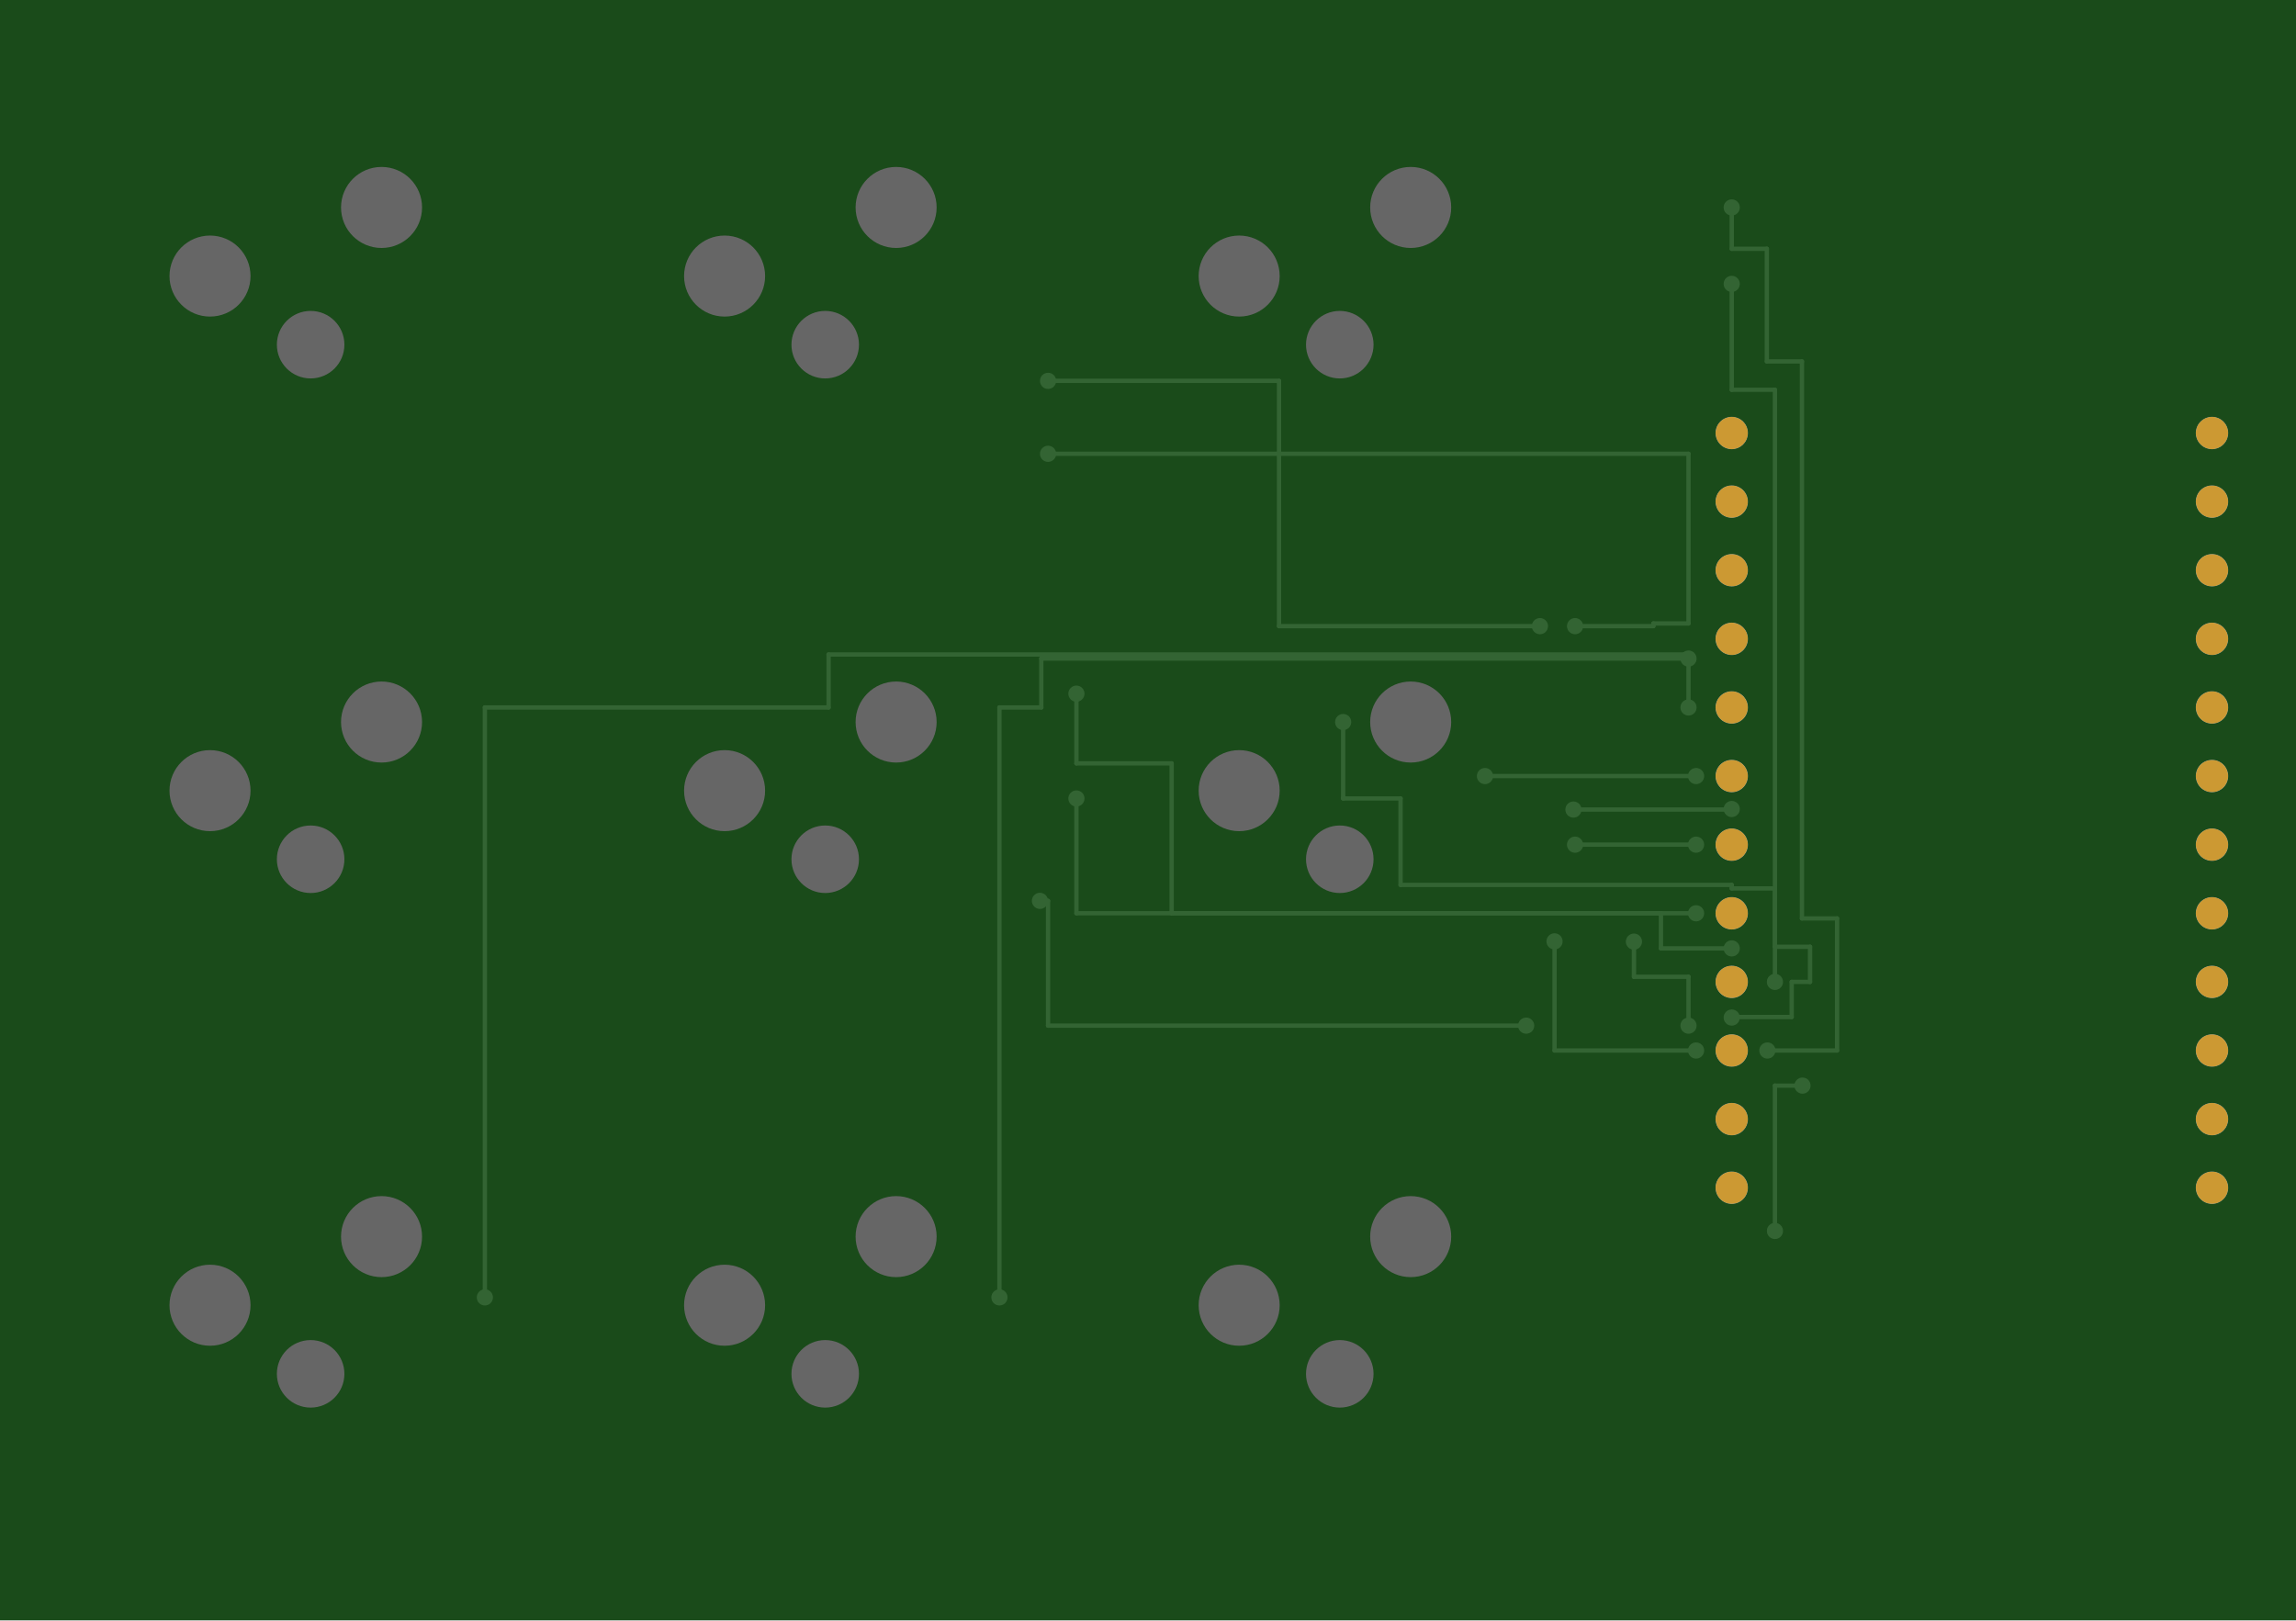
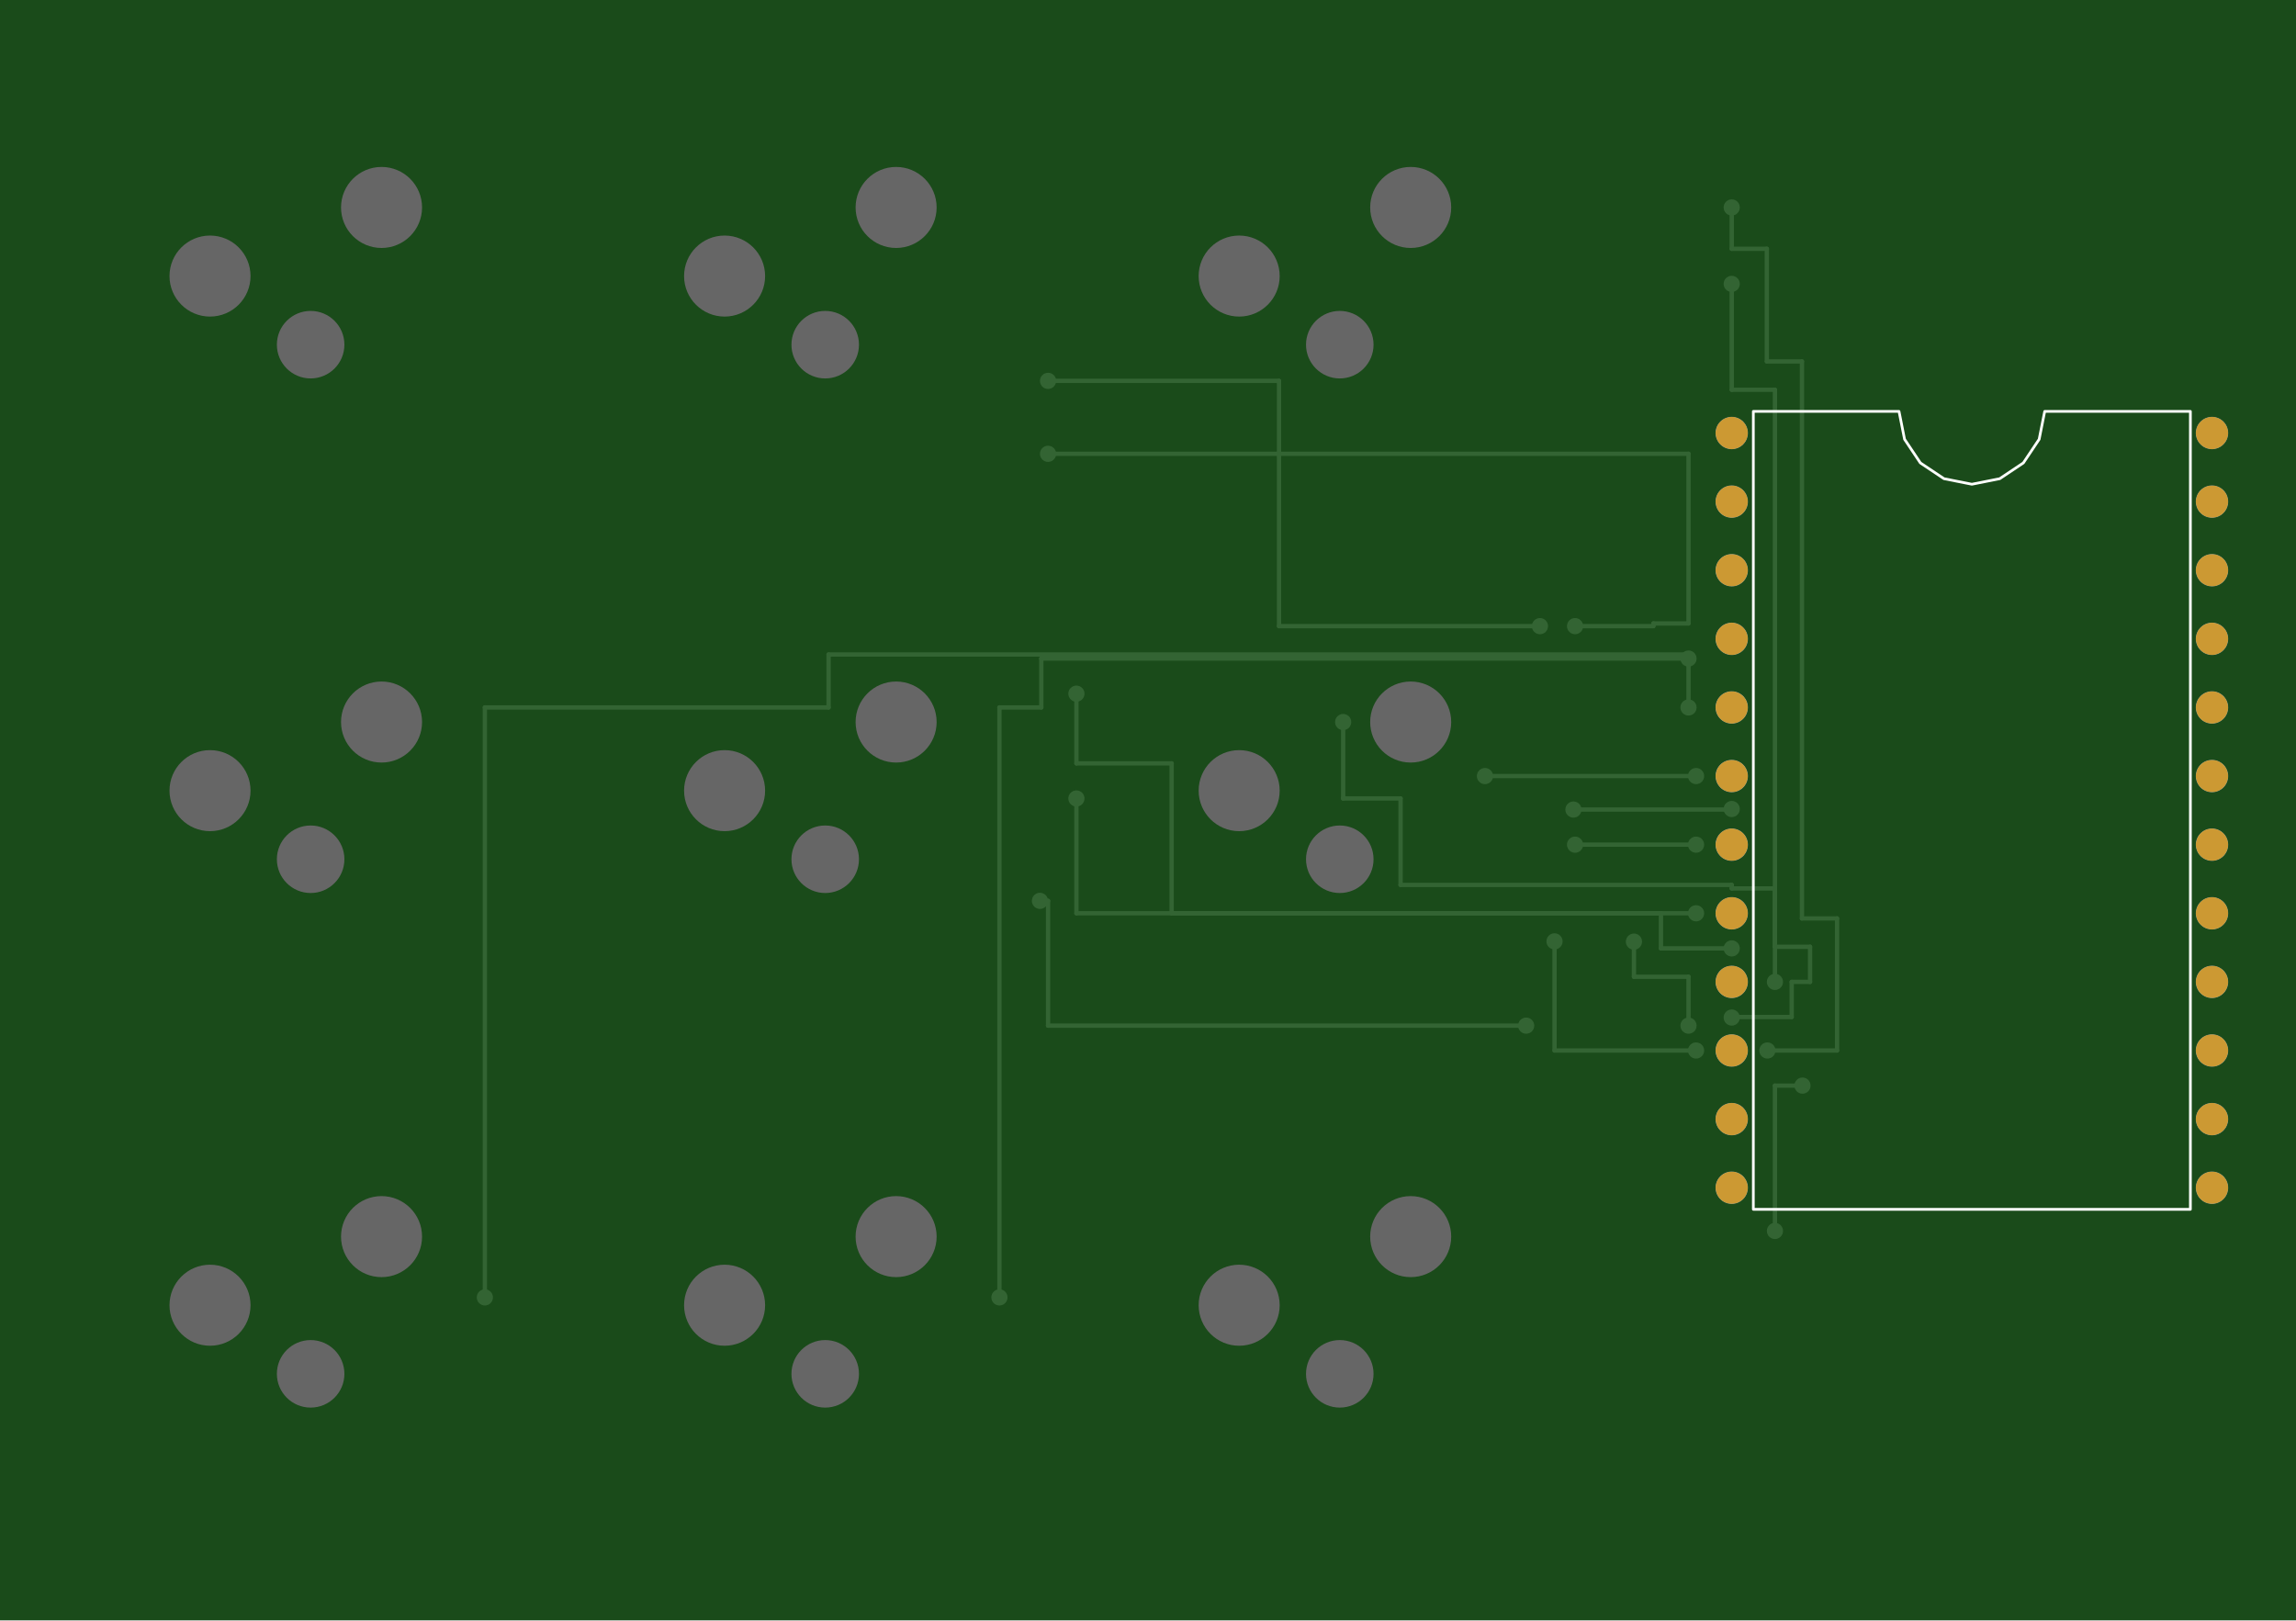
- <svg xmlns="http://www.w3.org/2000/svg" xmlns:xlink="http://www.w3.org/1999/xlink" version="1.1" stroke-linecap="round" stroke-linejoin="round" stroke-width="0" fill-rule="evenodd" clip-rule="evenodd" id="v-3ApDsMpRyZ_top" viewBox="-42500 -30000 85000 60000" width="85mm" height="60mm">
+ <svg xmlns="http://www.w3.org/2000/svg" xmlns:xlink="http://www.w3.org/1999/xlink" version="1.1" stroke-linecap="round" stroke-linejoin="round" stroke-width="0" fill-rule="evenodd" clip-rule="evenodd" id="lJYv-W0SG6hV_top" viewBox="-42500 -30000 85000 60000" width="85mm" height="60mm">
  <defs>
-     <style>.v-3ApDsMpRyZ_fr4 {color: #666666;}
- .v-3ApDsMpRyZ_cu {color: #cccccc;}
- .v-3ApDsMpRyZ_cf {color: #cc9933;}
- .v-3ApDsMpRyZ_sm {color: #004200; opacity: 0.749;}
- .v-3ApDsMpRyZ_ss {color: #ffffff;}
- .v-3ApDsMpRyZ_sp {color: #999999;}
- .v-3ApDsMpRyZ_out {color: #000000;}</style>
-     <circle cx="0" cy="0" r="600" id="Z3fhU_9qzaRr_pad-13" />
-     <circle cx="0" cy="0" r="300" id="Z3fhU_9qzaRr_pad-14" />
-     <circle cx="0" cy="0" r="1500" id="tProoysjx56x_pad-11" />
-     <circle cx="0" cy="0" r="1250" id="tProoysjx56x_pad-12" />
-     <circle cx="0" cy="0" r="600" id="tProoysjx56x_pad-13" />
-     <g id="v-3ApDsMpRyZ_top_copper">
-       <use xlink:href="#Z3fhU_9qzaRr_pad-13" x="21610" y="13970" />
-       <use xlink:href="#Z3fhU_9qzaRr_pad-13" x="21610" y="11430" />
-       <use xlink:href="#Z3fhU_9qzaRr_pad-13" x="21610" y="8890" />
-       <use xlink:href="#Z3fhU_9qzaRr_pad-13" x="21610" y="6350" />
-       <use xlink:href="#Z3fhU_9qzaRr_pad-13" x="21610" y="3810" />
-       <use xlink:href="#Z3fhU_9qzaRr_pad-13" x="21610" y="1270" />
-       <use xlink:href="#Z3fhU_9qzaRr_pad-13" x="21610" y="-1270" />
-       <use xlink:href="#Z3fhU_9qzaRr_pad-13" x="21610" y="-3810" />
-       <use xlink:href="#Z3fhU_9qzaRr_pad-13" x="21610" y="-6350" />
-       <use xlink:href="#Z3fhU_9qzaRr_pad-13" x="21610" y="-8890" />
-       <use xlink:href="#Z3fhU_9qzaRr_pad-13" x="21610" y="-11430" />
-       <use xlink:href="#Z3fhU_9qzaRr_pad-13" x="21610" y="-13970" />
-       <use xlink:href="#Z3fhU_9qzaRr_pad-13" x="39390" y="-13970" />
-       <use xlink:href="#Z3fhU_9qzaRr_pad-13" x="39390" y="-11430" />
-       <use xlink:href="#Z3fhU_9qzaRr_pad-13" x="39390" y="-8890" />
-       <use xlink:href="#Z3fhU_9qzaRr_pad-13" x="39390" y="-6350" />
-       <use xlink:href="#Z3fhU_9qzaRr_pad-13" x="39390" y="-3810" />
-       <use xlink:href="#Z3fhU_9qzaRr_pad-13" x="39390" y="-1270" />
-       <use xlink:href="#Z3fhU_9qzaRr_pad-13" x="39390" y="1270" />
-       <use xlink:href="#Z3fhU_9qzaRr_pad-13" x="39390" y="3810" />
-       <use xlink:href="#Z3fhU_9qzaRr_pad-13" x="39390" y="6350" />
-       <use xlink:href="#Z3fhU_9qzaRr_pad-13" x="39390" y="8890" />
-       <use xlink:href="#Z3fhU_9qzaRr_pad-13" x="39390" y="11430" />
-       <use xlink:href="#Z3fhU_9qzaRr_pad-13" x="39390" y="13970" />
+     <style>.lJYv-W0SG6hV_fr4 {color: #666666;}
+ .lJYv-W0SG6hV_cu {color: #cccccc;}
+ .lJYv-W0SG6hV_cf {color: #cc9933;}
+ .lJYv-W0SG6hV_sm {color: #004200; opacity: 0.749;}
+ .lJYv-W0SG6hV_ss {color: #ffffff;}
+ .lJYv-W0SG6hV_sp {color: #999999;}
+ .lJYv-W0SG6hV_out {color: #000000;}</style>
+     <circle cx="0" cy="0" r="600" id="dc0fP7xdQJue_pad-13" />
+     <circle cx="0" cy="0" r="300" id="dc0fP7xdQJue_pad-15" />
+     <circle cx="0" cy="0" r="1500" id="FWIDuzPxiMf1_pad-11" />
+     <circle cx="0" cy="0" r="1250" id="FWIDuzPxiMf1_pad-12" />
+     <circle cx="0" cy="0" r="600" id="FWIDuzPxiMf1_pad-13" />
+     <g id="lJYv-W0SG6hV_top_copper">
+       <use xlink:href="#dc0fP7xdQJue_pad-13" x="21610" y="13970" />
+       <use xlink:href="#dc0fP7xdQJue_pad-13" x="21610" y="11430" />
+       <use xlink:href="#dc0fP7xdQJue_pad-13" x="21610" y="8890" />
+       <use xlink:href="#dc0fP7xdQJue_pad-13" x="21610" y="6350" />
+       <use xlink:href="#dc0fP7xdQJue_pad-13" x="21610" y="3810" />
+       <use xlink:href="#dc0fP7xdQJue_pad-13" x="21610" y="1270" />
+       <use xlink:href="#dc0fP7xdQJue_pad-13" x="21610" y="-1270" />
+       <use xlink:href="#dc0fP7xdQJue_pad-13" x="21610" y="-3810" />
+       <use xlink:href="#dc0fP7xdQJue_pad-13" x="21610" y="-6350" />
+       <use xlink:href="#dc0fP7xdQJue_pad-13" x="21610" y="-8890" />
+       <use xlink:href="#dc0fP7xdQJue_pad-13" x="21610" y="-11430" />
+       <use xlink:href="#dc0fP7xdQJue_pad-13" x="21610" y="-13970" />
+       <use xlink:href="#dc0fP7xdQJue_pad-13" x="39390" y="-13970" />
+       <use xlink:href="#dc0fP7xdQJue_pad-13" x="39390" y="-11430" />
+       <use xlink:href="#dc0fP7xdQJue_pad-13" x="39390" y="-8890" />
+       <use xlink:href="#dc0fP7xdQJue_pad-13" x="39390" y="-6350" />
+       <use xlink:href="#dc0fP7xdQJue_pad-13" x="39390" y="-3810" />
+       <use xlink:href="#dc0fP7xdQJue_pad-13" x="39390" y="-1270" />
+       <use xlink:href="#dc0fP7xdQJue_pad-13" x="39390" y="1270" />
+       <use xlink:href="#dc0fP7xdQJue_pad-13" x="39390" y="3810" />
+       <use xlink:href="#dc0fP7xdQJue_pad-13" x="39390" y="6350" />
+       <use xlink:href="#dc0fP7xdQJue_pad-13" x="39390" y="8890" />
+       <use xlink:href="#dc0fP7xdQJue_pad-13" x="39390" y="11430" />
+       <use xlink:href="#dc0fP7xdQJue_pad-13" x="39390" y="13970" />
      <path d="M -2650 440 -2650 -3810" fill="none" stroke-width="160" />
      <path d="M -2650 -3810 20290 -3810" fill="none" stroke-width="160" />
      <path d="M 20290 -3810 20290 -3810" fill="none" stroke-width="160" />
-       <use xlink:href="#Z3fhU_9qzaRr_pad-14" x="-2650" y="440" />
-       <use xlink:href="#Z3fhU_9qzaRr_pad-14" x="20290" y="-3810" />
+       <use xlink:href="#dc0fP7xdQJue_pad-15" x="-2650" y="440" />
+       <use xlink:href="#dc0fP7xdQJue_pad-15" x="20290" y="-3810" />
      <path d="M 7225 3270 7225 440" fill="none" stroke-width="160" />
      <path d="M 7225 440 9350 440" fill="none" stroke-width="160" />
      <path d="M 9350 440 9350 -2760" fill="none" stroke-width="160" />
      <path d="M 9350 -2760 21610 -2760" fill="none" stroke-width="160" />
      <path d="M 21610 -2760 21610 -2890" fill="none" stroke-width="160" />
      <path d="M 21610 -2890 23210 -2890" fill="none" stroke-width="160" />
      <path d="M 23210 -2890 23210 -6350" fill="none" stroke-width="160" />
      <path d="M 23210 -6350 23210 -6350" fill="none" stroke-width="160" />
-       <use xlink:href="#Z3fhU_9qzaRr_pad-14" x="7225" y="3270" />
-       <use xlink:href="#Z3fhU_9qzaRr_pad-14" x="23210" y="-6350" />
+       <use xlink:href="#dc0fP7xdQJue_pad-15" x="7225" y="3270" />
+       <use xlink:href="#dc0fP7xdQJue_pad-15" x="23210" y="-6350" />
      <path d="M 15050 -4850 15050 -8890" fill="none" stroke-width="160" />
      <path d="M 15050 -8890 20290 -8890" fill="none" stroke-width="160" />
      <path d="M 20290 -8890 20290 -8890" fill="none" stroke-width="160" />
-       <use xlink:href="#Z3fhU_9qzaRr_pad-14" x="15050" y="-4850" />
-       <use xlink:href="#Z3fhU_9qzaRr_pad-14" x="20290" y="-8890" />
+       <use xlink:href="#dc0fP7xdQJue_pad-15" x="15050" y="-4850" />
+       <use xlink:href="#dc0fP7xdQJue_pad-15" x="20290" y="-8890" />
      <path d="M -2650 4320 -2650 1740" fill="none" stroke-width="160" />
      <path d="M -2650 1740 875 1740" fill="none" stroke-width="160" />
      <path d="M 875 1740 875 -3810" fill="none" stroke-width="160" />
      <path d="M 875 -3810 18990 -3810" fill="none" stroke-width="160" />
      <path d="M 18990 -3810 18990 -5110" fill="none" stroke-width="160" />
      <path d="M 18990 -5110 21610 -5110" fill="none" stroke-width="160" />
      <path d="M 21610 -5110 21610 -5110" fill="none" stroke-width="160" />
-       <use xlink:href="#Z3fhU_9qzaRr_pad-14" x="-2650" y="4320" />
-       <use xlink:href="#Z3fhU_9qzaRr_pad-14" x="21610" y="-5110" />
+       <use xlink:href="#dc0fP7xdQJue_pad-15" x="-2650" y="4320" />
+       <use xlink:href="#dc0fP7xdQJue_pad-15" x="21610" y="-5110" />
      <path d="M 21610 19490 21610 15570" fill="none" stroke-width="160" />
      <path d="M 21610 15570 23210 15570" fill="none" stroke-width="160" />
      <path d="M 23210 15570 23210 -5050" fill="none" stroke-width="160" />
      <path d="M 23210 -5050 24510 -5050" fill="none" stroke-width="160" />
      <path d="M 24510 -5050 24510 -6350" fill="none" stroke-width="160" />
      <path d="M 24510 -6350 23830 -6350" fill="none" stroke-width="160" />
      <path d="M 23830 -6350 23830 -7650" fill="none" stroke-width="160" />
      <path d="M 23830 -7650 21610 -7650" fill="none" stroke-width="160" />
      <path d="M 21610 -7650 21610 -7670" fill="none" stroke-width="160" />
      <path d="M 21610 -7670 21610 -7670" fill="none" stroke-width="160" />
-       <use xlink:href="#Z3fhU_9qzaRr_pad-14" x="21610" y="19490" />
-       <use xlink:href="#Z3fhU_9qzaRr_pad-14" x="21610" y="-7670" />
+       <use xlink:href="#dc0fP7xdQJue_pad-15" x="21610" y="19490" />
+       <use xlink:href="#dc0fP7xdQJue_pad-15" x="21610" y="-7670" />
      <path d="M 21610 22320 21610 20790" fill="none" stroke-width="160" />
      <path d="M 21610 20790 22910 20790" fill="none" stroke-width="160" />
      <path d="M 22910 20790 22910 16620" fill="none" stroke-width="160" />
      <path d="M 22910 16620 24210 16620" fill="none" stroke-width="160" />
      <path d="M 24210 16620 24210 -4000" fill="none" stroke-width="160" />
      <path d="M 24210 -4000 25510 -4000" fill="none" stroke-width="160" />
      <path d="M 25510 -4000 25510 -8890" fill="none" stroke-width="160" />
      <path d="M 25510 -8890 22930 -8890" fill="none" stroke-width="160" />
      <path d="M 22930 -8890 22930 -8890" fill="none" stroke-width="160" />
-       <use xlink:href="#Z3fhU_9qzaRr_pad-14" x="21610" y="22320" />
-       <use xlink:href="#Z3fhU_9qzaRr_pad-14" x="22930" y="-8890" />
+       <use xlink:href="#dc0fP7xdQJue_pad-15" x="21610" y="22320" />
+       <use xlink:href="#dc0fP7xdQJue_pad-15" x="22930" y="-8890" />
      <path d="M -24550 -18030 -24550 3810" fill="none" stroke-width="160" />
      <path d="M -24550 3810 -11825 3810" fill="none" stroke-width="160" />
      <path d="M -11825 3810 -11825 5770" fill="none" stroke-width="160" />
      <path d="M -11825 5770 20010 5770" fill="none" stroke-width="160" />
      <path d="M 20010 5770 20010 3810" fill="none" stroke-width="160" />
      <path d="M 20010 3810 20010 3810" fill="none" stroke-width="160" />
-       <use xlink:href="#Z3fhU_9qzaRr_pad-14" x="-24550" y="-18030" />
-       <use xlink:href="#Z3fhU_9qzaRr_pad-14" x="20010" y="3810" />
+       <use xlink:href="#dc0fP7xdQJue_pad-15" x="-24550" y="-18030" />
+       <use xlink:href="#dc0fP7xdQJue_pad-15" x="20010" y="3810" />
      <path d="M -5500 -18030 -5500 3810" fill="none" stroke-width="160" />
      <path d="M -5500 3810 -3950 3810" fill="none" stroke-width="160" />
      <path d="M -3950 3810 -3950 5620" fill="none" stroke-width="160" />
      <path d="M -3950 5620 20010 5620" fill="none" stroke-width="160" />
      <path d="M 20010 5620 20010 5620" fill="none" stroke-width="160" />
-       <use xlink:href="#Z3fhU_9qzaRr_pad-14" x="-5500" y="-18030" />
-       <use xlink:href="#Z3fhU_9qzaRr_pad-14" x="20010" y="5620" />
+       <use xlink:href="#dc0fP7xdQJue_pad-15" x="-5500" y="-18030" />
+       <use xlink:href="#dc0fP7xdQJue_pad-15" x="20010" y="5620" />
      <path d="M 23210 -15570 23210 -10190" fill="none" stroke-width="160" />
      <path d="M 23210 -10190 24230 -10190" fill="none" stroke-width="160" />
      <path d="M 24230 -10190 24230 -10190" fill="none" stroke-width="160" />
-       <use xlink:href="#Z3fhU_9qzaRr_pad-14" x="23210" y="-15570" />
-       <use xlink:href="#Z3fhU_9qzaRr_pad-14" x="24230" y="-10190" />
+       <use xlink:href="#dc0fP7xdQJue_pad-15" x="23210" y="-15570" />
+       <use xlink:href="#dc0fP7xdQJue_pad-15" x="24230" y="-10190" />
      <path d="M -4000 -3350 -3700 -3350" fill="none" stroke-width="160" />
      <path d="M -3700 -3350 -3700 -7970" fill="none" stroke-width="160" />
      <path d="M -3700 -7970 14000 -7970" fill="none" stroke-width="160" />
      <path d="M 14000 -7970 14000 -7970" fill="none" stroke-width="160" />
      <path d="M 20010 -7970 20010 -6160" fill="none" stroke-width="160" />
      <path d="M 20010 -6160 17990 -6160" fill="none" stroke-width="160" />
      <path d="M 17990 -6160 17990 -4860" fill="none" stroke-width="160" />
      <path d="M 17990 -4860 17990 -4860" fill="none" stroke-width="160" />
-       <use xlink:href="#Z3fhU_9qzaRr_pad-14" x="-4000" y="-3350" />
-       <use xlink:href="#Z3fhU_9qzaRr_pad-14" x="14000" y="-7970" />
-       <use xlink:href="#Z3fhU_9qzaRr_pad-14" x="20010" y="-7970" />
-       <use xlink:href="#Z3fhU_9qzaRr_pad-14" x="17990" y="-4860" />
+       <use xlink:href="#dc0fP7xdQJue_pad-15" x="-4000" y="-3350" />
+       <use xlink:href="#dc0fP7xdQJue_pad-15" x="14000" y="-7970" />
+       <use xlink:href="#dc0fP7xdQJue_pad-15" x="20010" y="-7970" />
+       <use xlink:href="#dc0fP7xdQJue_pad-15" x="17990" y="-4860" />
      <path d="M 12475 1270 20290 1270" fill="none" stroke-width="160" />
      <path d="M 20290 1270 20290 1270" fill="none" stroke-width="160" />
-       <use xlink:href="#Z3fhU_9qzaRr_pad-14" x="12475" y="1270" />
-       <use xlink:href="#Z3fhU_9qzaRr_pad-14" x="20290" y="1270" />
+       <use xlink:href="#dc0fP7xdQJue_pad-15" x="12475" y="1270" />
+       <use xlink:href="#dc0fP7xdQJue_pad-15" x="20290" y="1270" />
      <path d="M -3700 13200 20010 13200" fill="none" stroke-width="160" />
      <path d="M 20010 13200 20010 6920" fill="none" stroke-width="160" />
      <path d="M 20010 6920 18710 6920" fill="none" stroke-width="160" />
      <path d="M 18710 6920 18710 6820" fill="none" stroke-width="160" />
      <path d="M 18710 6820 15810 6820" fill="none" stroke-width="160" />
      <path d="M 15810 6820 15810 6820" fill="none" stroke-width="160" />
      <path d="M 15810 -1270 20290 -1270" fill="none" stroke-width="160" />
      <path d="M 20290 -1270 20290 -1270" fill="none" stroke-width="160" />
-       <use xlink:href="#Z3fhU_9qzaRr_pad-14" x="-3700" y="13200" />
-       <use xlink:href="#Z3fhU_9qzaRr_pad-14" x="15810" y="6820" />
-       <use xlink:href="#Z3fhU_9qzaRr_pad-14" x="15810" y="-1270" />
-       <use xlink:href="#Z3fhU_9qzaRr_pad-14" x="20290" y="-1270" />
+       <use xlink:href="#dc0fP7xdQJue_pad-15" x="-3700" y="13200" />
+       <use xlink:href="#dc0fP7xdQJue_pad-15" x="15810" y="6820" />
+       <use xlink:href="#dc0fP7xdQJue_pad-15" x="15810" y="-1270" />
+       <use xlink:href="#dc0fP7xdQJue_pad-15" x="20290" y="-1270" />
      <path d="M -3700 15900 4850 15900" fill="none" stroke-width="160" />
      <path d="M 4850 15900 4850 6820" fill="none" stroke-width="160" />
      <path d="M 4850 6820 14510 6820" fill="none" stroke-width="160" />
      <path d="M 14510 6820 14510 6820" fill="none" stroke-width="160" />
      <path d="M 15750 30 21610 30" fill="none" stroke-width="160" />
      <path d="M 21610 30 21610 50" fill="none" stroke-width="160" />
      <path d="M 21610 50 21610 50" fill="none" stroke-width="160" />
-       <use xlink:href="#Z3fhU_9qzaRr_pad-14" x="-3700" y="15900" />
-       <use xlink:href="#Z3fhU_9qzaRr_pad-14" x="14510" y="6820" />
-       <use xlink:href="#Z3fhU_9qzaRr_pad-14" x="15750" y="30" />
-       <use xlink:href="#Z3fhU_9qzaRr_pad-14" x="21610" y="50" />
-     </g>
-     <g id="v-3ApDsMpRyZ_top_soldermask">
-       <use xlink:href="#tProoysjx56x_pad-11" x="-28375" y="-15780" />
-       <use xlink:href="#tProoysjx56x_pad-11" x="-34725" y="-18320" />
-       <use xlink:href="#tProoysjx56x_pad-12" x="-31000" y="-20860" />
-       <use xlink:href="#tProoysjx56x_pad-11" x="-9325" y="-15780" />
-       <use xlink:href="#tProoysjx56x_pad-11" x="-15675" y="-18320" />
-       <use xlink:href="#tProoysjx56x_pad-12" x="-11950" y="-20860" />
-       <use xlink:href="#tProoysjx56x_pad-11" x="9725" y="-15780" />
-       <use xlink:href="#tProoysjx56x_pad-11" x="3375" y="-18320" />
-       <use xlink:href="#tProoysjx56x_pad-12" x="7100" y="-20860" />
-       <use xlink:href="#tProoysjx56x_pad-11" x="-28375" y="3270" />
-       <use xlink:href="#tProoysjx56x_pad-11" x="-34725" y="730" />
-       <use xlink:href="#tProoysjx56x_pad-12" x="-31000" y="-1810" />
-       <use xlink:href="#tProoysjx56x_pad-11" x="-9325" y="3270" />
-       <use xlink:href="#tProoysjx56x_pad-11" x="-15675" y="730" />
-       <use xlink:href="#tProoysjx56x_pad-12" x="-11950" y="-1810" />
-       <use xlink:href="#tProoysjx56x_pad-11" x="9725" y="3270" />
-       <use xlink:href="#tProoysjx56x_pad-11" x="3375" y="730" />
-       <use xlink:href="#tProoysjx56x_pad-12" x="7100" y="-1810" />
-       <use xlink:href="#tProoysjx56x_pad-11" x="-28375" y="22320" />
-       <use xlink:href="#tProoysjx56x_pad-11" x="-34725" y="19780" />
-       <use xlink:href="#tProoysjx56x_pad-12" x="-31000" y="17240" />
-       <use xlink:href="#tProoysjx56x_pad-11" x="-9325" y="22320" />
-       <use xlink:href="#tProoysjx56x_pad-11" x="-15675" y="19780" />
-       <use xlink:href="#tProoysjx56x_pad-12" x="-11950" y="17240" />
-       <use xlink:href="#tProoysjx56x_pad-11" x="9725" y="22320" />
-       <use xlink:href="#tProoysjx56x_pad-11" x="3375" y="19780" />
-       <use xlink:href="#tProoysjx56x_pad-12" x="7100" y="17240" />
-       <use xlink:href="#tProoysjx56x_pad-13" x="21610" y="13970" />
-       <use xlink:href="#tProoysjx56x_pad-13" x="21610" y="11430" />
-       <use xlink:href="#tProoysjx56x_pad-13" x="21610" y="8890" />
-       <use xlink:href="#tProoysjx56x_pad-13" x="21610" y="6350" />
-       <use xlink:href="#tProoysjx56x_pad-13" x="21610" y="3810" />
-       <use xlink:href="#tProoysjx56x_pad-13" x="21610" y="1270" />
-       <use xlink:href="#tProoysjx56x_pad-13" x="21610" y="-1270" />
-       <use xlink:href="#tProoysjx56x_pad-13" x="21610" y="-3810" />
-       <use xlink:href="#tProoysjx56x_pad-13" x="21610" y="-6350" />
-       <use xlink:href="#tProoysjx56x_pad-13" x="21610" y="-8890" />
-       <use xlink:href="#tProoysjx56x_pad-13" x="21610" y="-11430" />
-       <use xlink:href="#tProoysjx56x_pad-13" x="21610" y="-13970" />
-       <use xlink:href="#tProoysjx56x_pad-13" x="39390" y="-13970" />
-       <use xlink:href="#tProoysjx56x_pad-13" x="39390" y="-11430" />
-       <use xlink:href="#tProoysjx56x_pad-13" x="39390" y="-8890" />
-       <use xlink:href="#tProoysjx56x_pad-13" x="39390" y="-6350" />
-       <use xlink:href="#tProoysjx56x_pad-13" x="39390" y="-3810" />
-       <use xlink:href="#tProoysjx56x_pad-13" x="39390" y="-1270" />
-       <use xlink:href="#tProoysjx56x_pad-13" x="39390" y="1270" />
-       <use xlink:href="#tProoysjx56x_pad-13" x="39390" y="3810" />
-       <use xlink:href="#tProoysjx56x_pad-13" x="39390" y="6350" />
-       <use xlink:href="#tProoysjx56x_pad-13" x="39390" y="8890" />
-       <use xlink:href="#tProoysjx56x_pad-13" x="39390" y="11430" />
-       <use xlink:href="#tProoysjx56x_pad-13" x="39390" y="13970" />
-     </g>
-     <clipPath id="v-3ApDsMpRyZ_top_outline">
+       <use xlink:href="#dc0fP7xdQJue_pad-15" x="-3700" y="15900" />
+       <use xlink:href="#dc0fP7xdQJue_pad-15" x="14510" y="6820" />
+       <use xlink:href="#dc0fP7xdQJue_pad-15" x="15750" y="30" />
+       <use xlink:href="#dc0fP7xdQJue_pad-15" x="21610" y="50" />
+     </g>
+     <g id="lJYv-W0SG6hV_top_silkscreen">
+       <path d="M 22410 -14770 22410 14770 27803.333 14770 28008.605 13738.03 28593.169 12863.169 29468.03 12278.605 30500 12073.333 31531.97 12278.605 32406.831 12863.169 32991.395 13738.03 33196.667 14770 38590 14770 38590 -14770 22410 -14770" fill="none" stroke-width="100" />
+     </g>
+     <g id="lJYv-W0SG6hV_top_soldermask">
+       <use xlink:href="#FWIDuzPxiMf1_pad-11" x="-28375" y="-15780" />
+       <use xlink:href="#FWIDuzPxiMf1_pad-11" x="-34725" y="-18320" />
+       <use xlink:href="#FWIDuzPxiMf1_pad-12" x="-31000" y="-20860" />
+       <use xlink:href="#FWIDuzPxiMf1_pad-11" x="-9325" y="-15780" />
+       <use xlink:href="#FWIDuzPxiMf1_pad-11" x="-15675" y="-18320" />
+       <use xlink:href="#FWIDuzPxiMf1_pad-12" x="-11950" y="-20860" />
+       <use xlink:href="#FWIDuzPxiMf1_pad-11" x="9725" y="-15780" />
+       <use xlink:href="#FWIDuzPxiMf1_pad-11" x="3375" y="-18320" />
+       <use xlink:href="#FWIDuzPxiMf1_pad-12" x="7100" y="-20860" />
+       <use xlink:href="#FWIDuzPxiMf1_pad-11" x="-28375" y="3270" />
+       <use xlink:href="#FWIDuzPxiMf1_pad-11" x="-34725" y="730" />
+       <use xlink:href="#FWIDuzPxiMf1_pad-12" x="-31000" y="-1810" />
+       <use xlink:href="#FWIDuzPxiMf1_pad-11" x="-9325" y="3270" />
+       <use xlink:href="#FWIDuzPxiMf1_pad-11" x="-15675" y="730" />
+       <use xlink:href="#FWIDuzPxiMf1_pad-12" x="-11950" y="-1810" />
+       <use xlink:href="#FWIDuzPxiMf1_pad-11" x="9725" y="3270" />
+       <use xlink:href="#FWIDuzPxiMf1_pad-11" x="3375" y="730" />
+       <use xlink:href="#FWIDuzPxiMf1_pad-12" x="7100" y="-1810" />
+       <use xlink:href="#FWIDuzPxiMf1_pad-11" x="-28375" y="22320" />
+       <use xlink:href="#FWIDuzPxiMf1_pad-11" x="-34725" y="19780" />
+       <use xlink:href="#FWIDuzPxiMf1_pad-12" x="-31000" y="17240" />
+       <use xlink:href="#FWIDuzPxiMf1_pad-11" x="-9325" y="22320" />
+       <use xlink:href="#FWIDuzPxiMf1_pad-11" x="-15675" y="19780" />
+       <use xlink:href="#FWIDuzPxiMf1_pad-12" x="-11950" y="17240" />
+       <use xlink:href="#FWIDuzPxiMf1_pad-11" x="9725" y="22320" />
+       <use xlink:href="#FWIDuzPxiMf1_pad-11" x="3375" y="19780" />
+       <use xlink:href="#FWIDuzPxiMf1_pad-12" x="7100" y="17240" />
+       <use xlink:href="#FWIDuzPxiMf1_pad-13" x="21610" y="13970" />
+       <use xlink:href="#FWIDuzPxiMf1_pad-13" x="21610" y="11430" />
+       <use xlink:href="#FWIDuzPxiMf1_pad-13" x="21610" y="8890" />
+       <use xlink:href="#FWIDuzPxiMf1_pad-13" x="21610" y="6350" />
+       <use xlink:href="#FWIDuzPxiMf1_pad-13" x="21610" y="3810" />
+       <use xlink:href="#FWIDuzPxiMf1_pad-13" x="21610" y="1270" />
+       <use xlink:href="#FWIDuzPxiMf1_pad-13" x="21610" y="-1270" />
+       <use xlink:href="#FWIDuzPxiMf1_pad-13" x="21610" y="-3810" />
+       <use xlink:href="#FWIDuzPxiMf1_pad-13" x="21610" y="-6350" />
+       <use xlink:href="#FWIDuzPxiMf1_pad-13" x="21610" y="-8890" />
+       <use xlink:href="#FWIDuzPxiMf1_pad-13" x="21610" y="-11430" />
+       <use xlink:href="#FWIDuzPxiMf1_pad-13" x="21610" y="-13970" />
+       <use xlink:href="#FWIDuzPxiMf1_pad-13" x="39390" y="-13970" />
+       <use xlink:href="#FWIDuzPxiMf1_pad-13" x="39390" y="-11430" />
+       <use xlink:href="#FWIDuzPxiMf1_pad-13" x="39390" y="-8890" />
+       <use xlink:href="#FWIDuzPxiMf1_pad-13" x="39390" y="-6350" />
+       <use xlink:href="#FWIDuzPxiMf1_pad-13" x="39390" y="-3810" />
+       <use xlink:href="#FWIDuzPxiMf1_pad-13" x="39390" y="-1270" />
+       <use xlink:href="#FWIDuzPxiMf1_pad-13" x="39390" y="1270" />
+       <use xlink:href="#FWIDuzPxiMf1_pad-13" x="39390" y="3810" />
+       <use xlink:href="#FWIDuzPxiMf1_pad-13" x="39390" y="6350" />
+       <use xlink:href="#FWIDuzPxiMf1_pad-13" x="39390" y="8890" />
+       <use xlink:href="#FWIDuzPxiMf1_pad-13" x="39390" y="11430" />
+       <use xlink:href="#FWIDuzPxiMf1_pad-13" x="39390" y="13970" />
+     </g>
+     <clipPath id="lJYv-W0SG6hV_top_outline">
      <path d="M -42500 -30000 42500 -30000 42500 30000 -42500 30000 -42500 -30000" fill="none" stroke-width="50" />
    </clipPath>
-     <mask id="v-3ApDsMpRyZ_top_mech-mask">
+     <mask id="lJYv-W0SG6hV_top_mech-mask">
      <g fill="#000" stroke="#000">
        <rect x="-42500" y="-30000" width="85000" height="60000" fill="#fff" />
      </g>
    </mask>
-     <mask id="v-3ApDsMpRyZ_top_cf-mask">
+     <mask id="lJYv-W0SG6hV_top_cf-mask">
      <g fill="#fff" stroke="#fff">
-         <use xlink:href="#v-3ApDsMpRyZ_top_soldermask" />
+         <use xlink:href="#lJYv-W0SG6hV_top_soldermask" />
      </g>
    </mask>
-     <mask id="v-3ApDsMpRyZ_top_sm-mask">
+     <mask id="lJYv-W0SG6hV_top_sm-mask">
      <g fill="#000" stroke="#000">
        <rect x="-42500" y="-30000" width="85000" height="60000" fill="#fff" />
-         <use xlink:href="#v-3ApDsMpRyZ_top_soldermask" />
+         <use xlink:href="#lJYv-W0SG6hV_top_soldermask" />
      </g>
    </mask>
  </defs>
  <g transform="translate(0,0) scale(1,-1)">
-     <g mask="url(#v-3ApDsMpRyZ_top_mech-mask)" clip-path="url(#v-3ApDsMpRyZ_top_outline)">
-       <rect x="-42500" y="-30000" width="85000" height="60000" fill="currentColor" class="v-3ApDsMpRyZ_fr4" />
-       <use xlink:href="#v-3ApDsMpRyZ_top_copper" fill="currentColor" stroke="currentColor" class="v-3ApDsMpRyZ_cu" />
-       <use xlink:href="#v-3ApDsMpRyZ_top_copper" fill="currentColor" stroke="currentColor" class="v-3ApDsMpRyZ_cf" mask="url(#v-3ApDsMpRyZ_top_cf-mask)" />
-       <g mask="url(#v-3ApDsMpRyZ_top_sm-mask)">
-         <rect x="-42500" y="-30000" width="85000" height="60000" fill="currentColor" class="v-3ApDsMpRyZ_sm" />
+     <g mask="url(#lJYv-W0SG6hV_top_mech-mask)" clip-path="url(#lJYv-W0SG6hV_top_outline)">
+       <rect x="-42500" y="-30000" width="85000" height="60000" fill="currentColor" class="lJYv-W0SG6hV_fr4" />
+       <use xlink:href="#lJYv-W0SG6hV_top_copper" fill="currentColor" stroke="currentColor" class="lJYv-W0SG6hV_cu" />
+       <use xlink:href="#lJYv-W0SG6hV_top_copper" fill="currentColor" stroke="currentColor" class="lJYv-W0SG6hV_cf" mask="url(#lJYv-W0SG6hV_top_cf-mask)" />
+       <g mask="url(#lJYv-W0SG6hV_top_sm-mask)">
+         <rect x="-42500" y="-30000" width="85000" height="60000" fill="currentColor" class="lJYv-W0SG6hV_sm" />
+         <use xlink:href="#lJYv-W0SG6hV_top_silkscreen" fill="currentColor" stroke="currentColor" class="lJYv-W0SG6hV_ss" />
      </g>
    </g>
  </g>
</svg>
